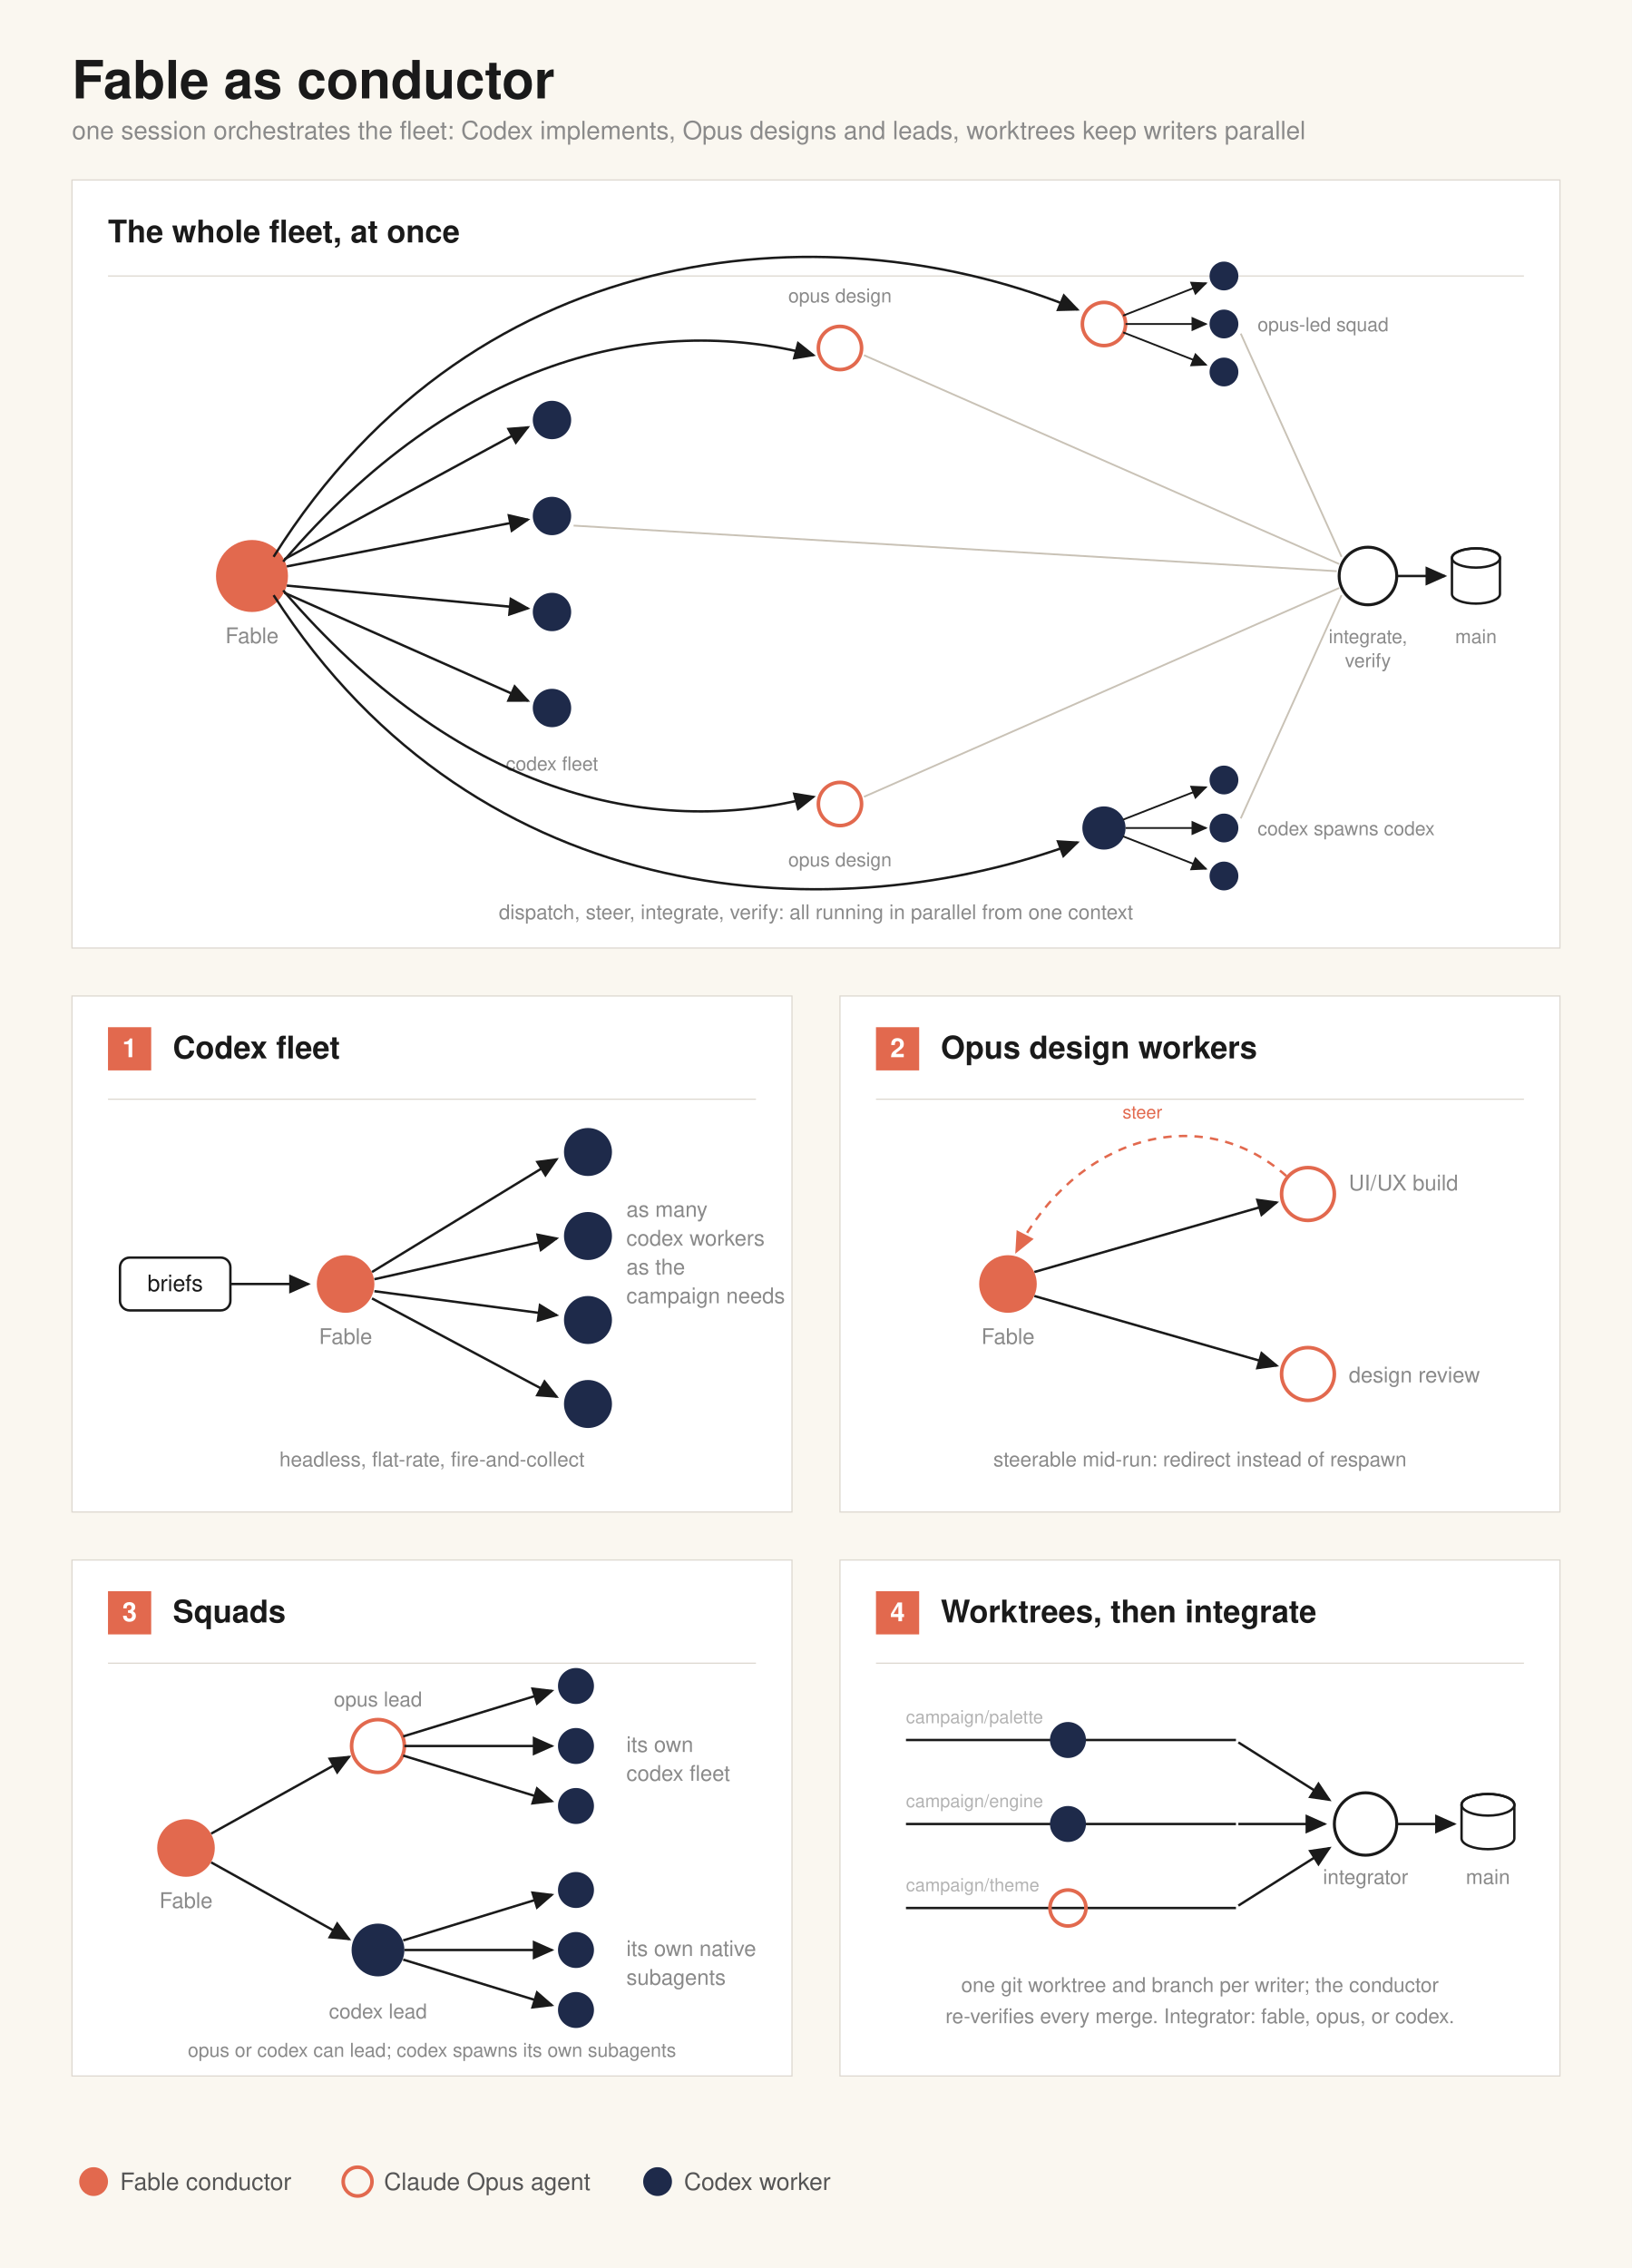
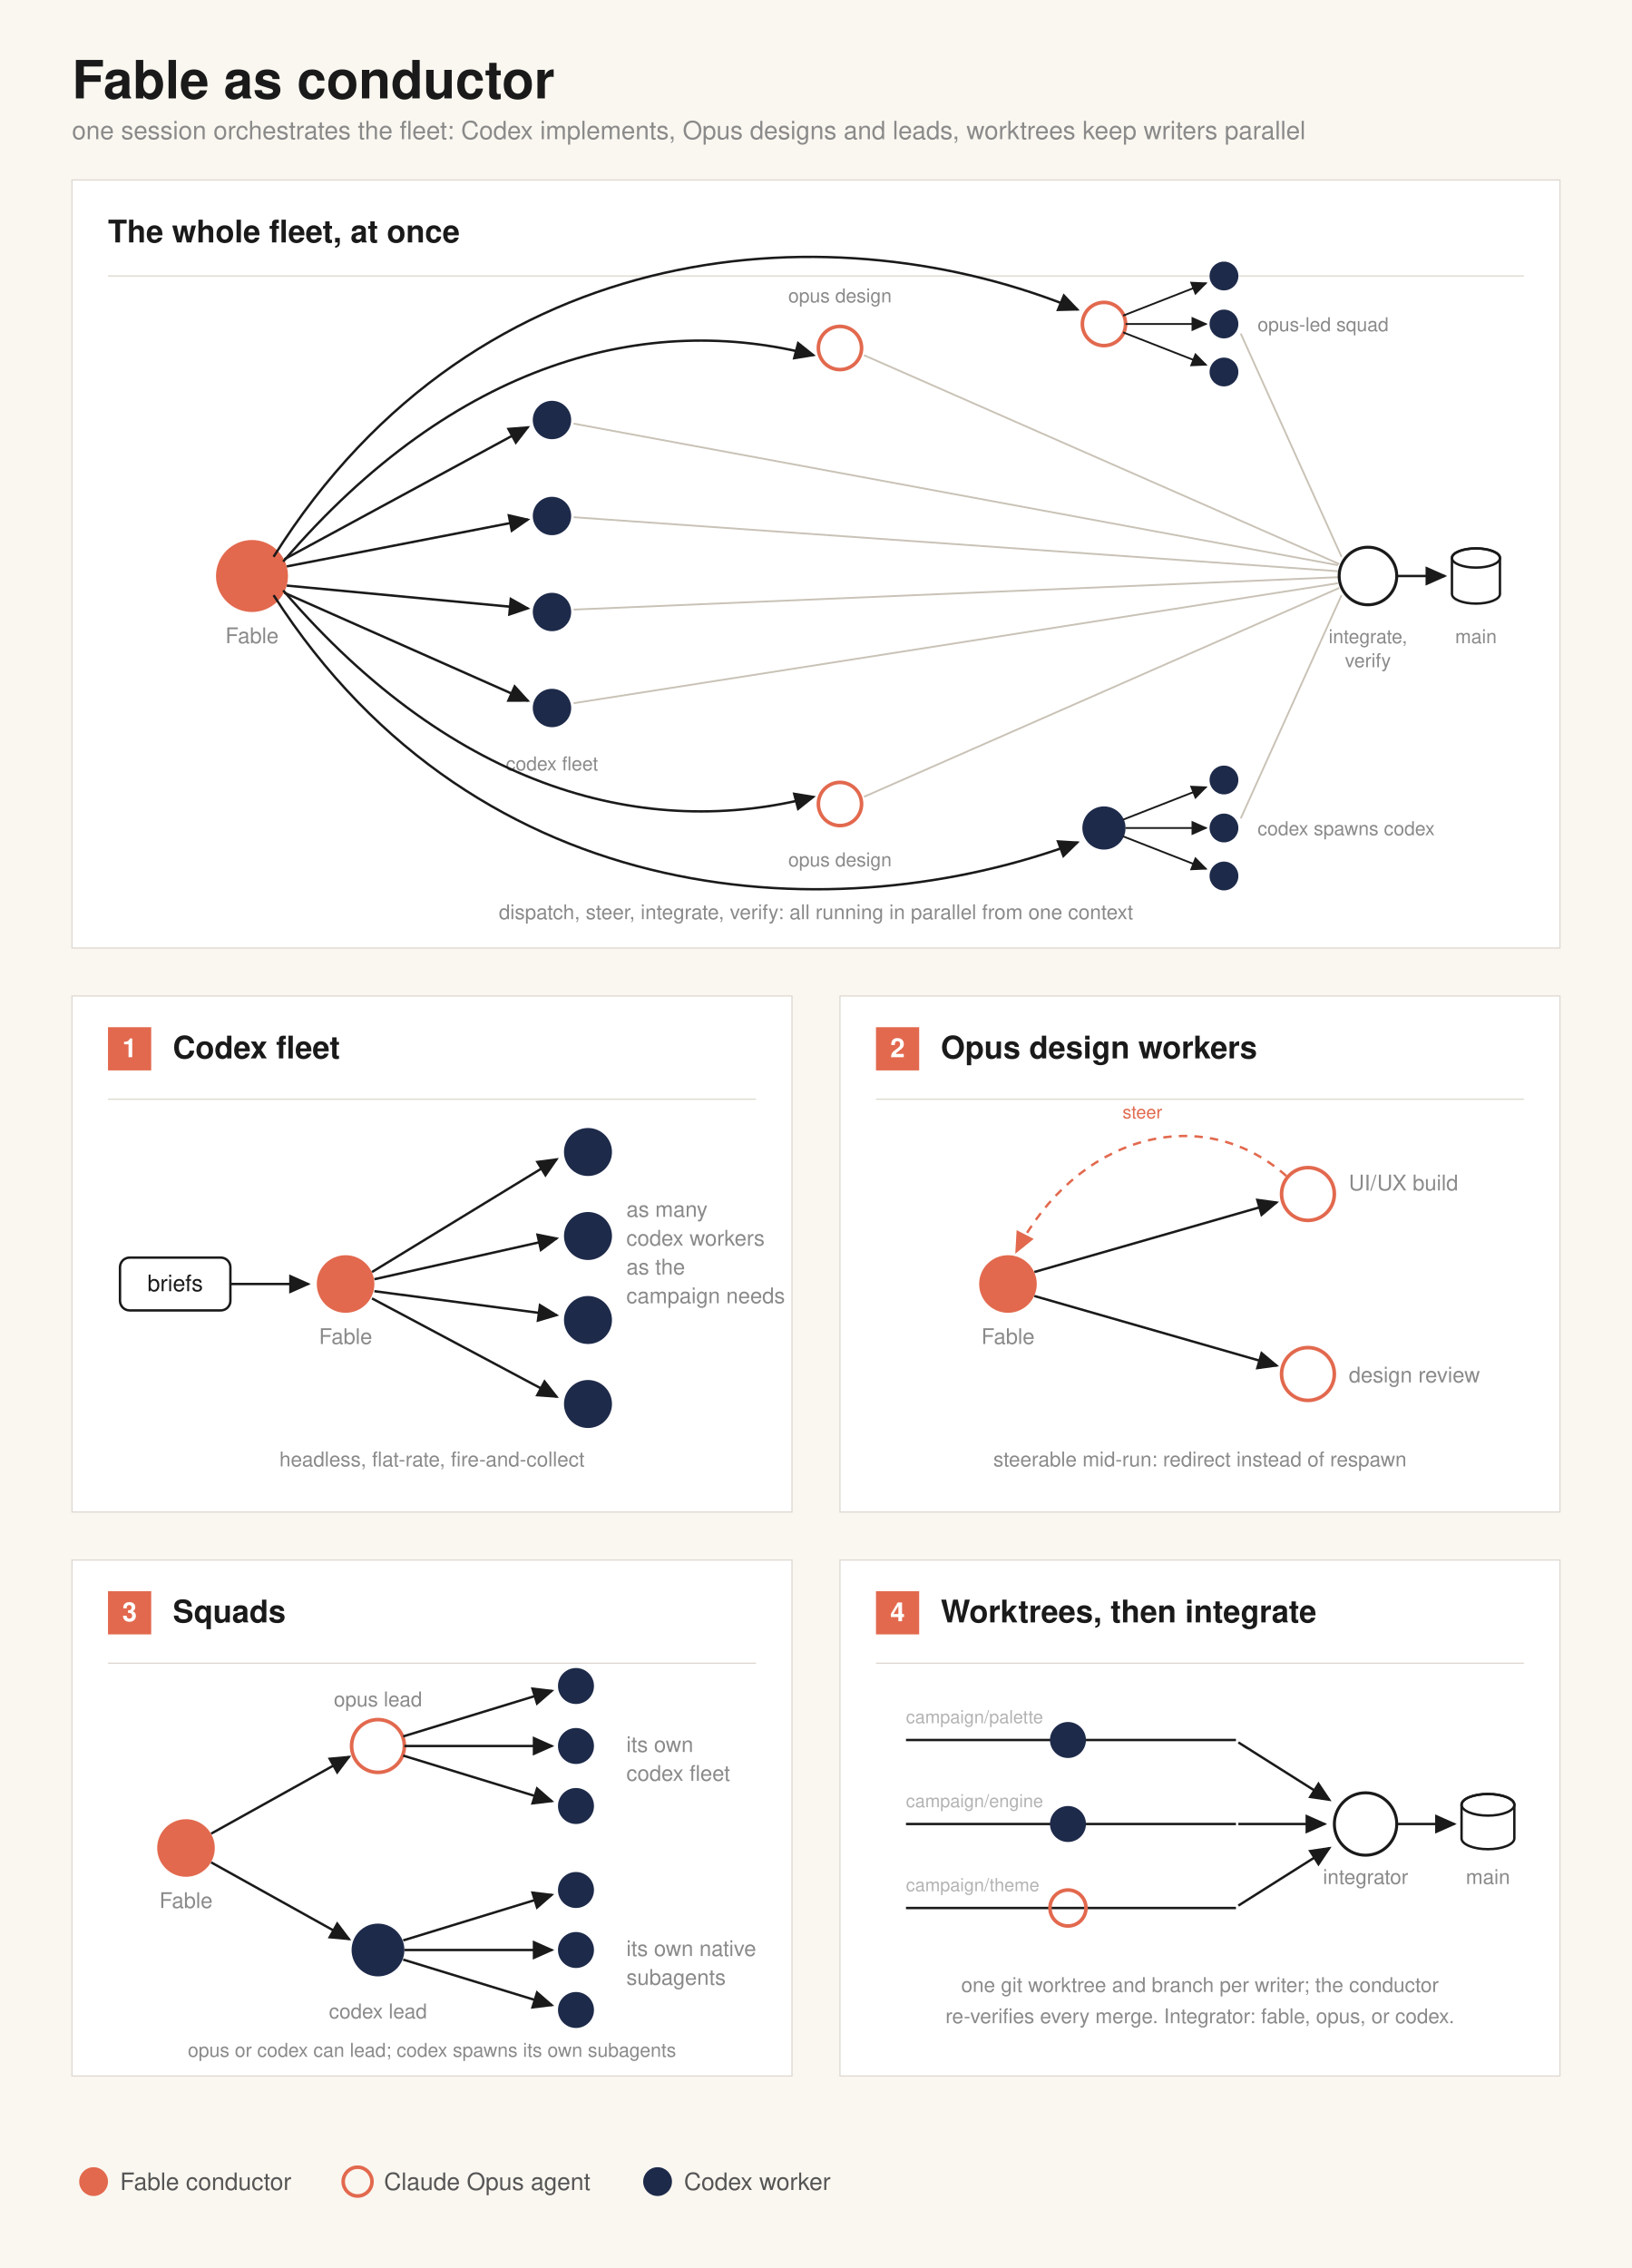
<svg xmlns="http://www.w3.org/2000/svg" viewBox="0 0 1360 1890" font-family="Helvetica Neue, Helvetica, Arial, sans-serif">
  <defs>
    <marker id="a" markerWidth="9" markerHeight="8" refX="8" refY="4" orient="auto">
      <path d="M0,0 L9,4 L0,8 z" fill="#1a1a1a" />
    </marker>
    <marker id="ao" markerWidth="9" markerHeight="8" refX="8" refY="4" orient="auto">
      <path d="M0,0 L9,4 L0,8 z" fill="#e2694e" />
    </marker>
    <marker id="ag" markerWidth="9" markerHeight="8" refX="8" refY="4" orient="auto">
      <path d="M0,0 L9,4 L0,8 z" fill="#b3b3b3" />
    </marker>
  </defs>
  <rect width="1360" height="1890" fill="#faf7f0" />
  <text x="60" y="82" font-size="44" font-weight="700" fill="#1a1a1a">Fable as conductor</text>
  <text x="60" y="116" font-size="21" fill="#8a8a8a">one session orchestrates the fleet: Codex implements, Opus designs and leads, worktrees keep writers parallel</text>
  <g transform="translate(60,150)">
    <rect width="1240" height="640" fill="#ffffff" stroke="#ddd8d0" />
    <text x="30" y="52" font-size="26" font-weight="700" fill="#1a1a1a">The whole fleet, at once</text>
    <line x1="30" y1="80" x2="1210" y2="80" stroke="#ddd8d0" />
    <circle cx="150" cy="330" r="30" fill="#e2694e" />
    <text x="150" y="386" font-size="18" fill="#8a8a8a" text-anchor="middle">Fable</text>
    <circle cx="400" cy="200" r="16" fill="#1e2a4a" />
    <circle cx="400" cy="280" r="16" fill="#1e2a4a" />
    <circle cx="400" cy="360" r="16" fill="#1e2a4a" />
    <circle cx="400" cy="440" r="16" fill="#1e2a4a" />
    <text x="400" y="492" font-size="16" fill="#8a8a8a" text-anchor="middle">codex fleet</text>
    <line x1="177" y1="316" x2="380" y2="206" stroke="#1a1a1a" stroke-width="2" marker-end="url(#a)" />
    <line x1="179" y1="322" x2="380" y2="283" stroke="#1a1a1a" stroke-width="2" marker-end="url(#a)" />
    <line x1="179" y1="338" x2="380" y2="357" stroke="#1a1a1a" stroke-width="2" marker-end="url(#a)" />
    <line x1="177" y1="344" x2="380" y2="434" stroke="#1a1a1a" stroke-width="2" marker-end="url(#a)" />
    <circle cx="640" cy="140" r="18" fill="none" stroke="#e2694e" stroke-width="3" />
    <circle cx="640" cy="520" r="18" fill="none" stroke="#e2694e" stroke-width="3" />
    <text x="640" y="102" font-size="16" fill="#8a8a8a" text-anchor="middle">opus design</text>
    <text x="640" y="572" font-size="16" fill="#8a8a8a" text-anchor="middle">opus design</text>
    <path d="M176,318 C 320,150 480,110 618,146" fill="none" stroke="#1a1a1a" stroke-width="2" marker-end="url(#a)" />
    <path d="M176,342 C 320,510 480,550 618,514" fill="none" stroke="#1a1a1a" stroke-width="2" marker-end="url(#a)" />
    <circle cx="860" cy="120" r="18" fill="none" stroke="#e2694e" stroke-width="3" />
    <circle cx="960" cy="80" r="12" fill="#1e2a4a" />
    <circle cx="960" cy="120" r="12" fill="#1e2a4a" />
    <circle cx="960" cy="160" r="12" fill="#1e2a4a" />
    <circle cx="860" cy="540" r="18" fill="#1e2a4a" />
    <circle cx="960" cy="500" r="12" fill="#1e2a4a" />
    <circle cx="960" cy="540" r="12" fill="#1e2a4a" />
    <circle cx="960" cy="580" r="12" fill="#1e2a4a" />
    <text x="988" y="126" font-size="16" fill="#8a8a8a">opus-led squad</text>
    <text x="988" y="546" font-size="16" fill="#8a8a8a">codex spawns codex</text>
    <path d="M168,314 C 340,40 640,26 838,108" fill="none" stroke="#1a1a1a" stroke-width="2" marker-end="url(#a)" />
    <path d="M168,346 C 340,614 640,626 838,552" fill="none" stroke="#1a1a1a" stroke-width="2" marker-end="url(#a)" />
    <line x1="876" y1="113" x2="945" y2="86" stroke="#1a1a1a" stroke-width="1.5" marker-end="url(#a)" />
    <line x1="878" y1="120" x2="945" y2="120" stroke="#1a1a1a" stroke-width="1.5" marker-end="url(#a)" />
    <line x1="876" y1="127" x2="945" y2="154" stroke="#1a1a1a" stroke-width="1.5" marker-end="url(#a)" />
    <line x1="876" y1="533" x2="945" y2="506" stroke="#1a1a1a" stroke-width="1.5" marker-end="url(#a)" />
    <line x1="878" y1="540" x2="945" y2="540" stroke="#1a1a1a" stroke-width="1.5" marker-end="url(#a)" />
    <line x1="876" y1="547" x2="945" y2="574" stroke="#1a1a1a" stroke-width="1.5" marker-end="url(#a)" />
-     <line x1="418" y1="288" x2="1054" y2="326" stroke="#c9c2b6" stroke-width="1.5" />
+     <line x1="418" y1="203" x2="1055" y2="321" stroke="#c9c2b6" stroke-width="1.5" />
+     <line x1="418" y1="281" x2="1055" y2="326" stroke="#c9c2b6" stroke-width="1.5" />
+     <line x1="418" y1="358" x2="1055" y2="331" stroke="#c9c2b6" stroke-width="1.5" />
+     <line x1="418" y1="436" x2="1055" y2="336" stroke="#c9c2b6" stroke-width="1.5" />
    <line x1="660" y1="146" x2="1056" y2="320" stroke="#c9c2b6" stroke-width="1.5" />
    <line x1="660" y1="514" x2="1056" y2="340" stroke="#c9c2b6" stroke-width="1.5" />
    <line x1="974" y1="128" x2="1058" y2="314" stroke="#c9c2b6" stroke-width="1.5" />
    <line x1="974" y1="532" x2="1058" y2="346" stroke="#c9c2b6" stroke-width="1.5" />
    <circle cx="1080" cy="330" r="24" fill="none" stroke="#1a1a1a" stroke-width="2.5" />
    <text x="1080" y="386" font-size="16" fill="#8a8a8a" text-anchor="middle">integrate,</text>
    <text x="1080" y="406" font-size="16" fill="#8a8a8a" text-anchor="middle">verify</text>
    <line x1="1104" y1="330" x2="1144" y2="330" stroke="#1a1a1a" stroke-width="2" marker-end="url(#a)" />
    <path d="M1150,315 a20,8 0 0,1 40,0 v30 a20,8 0 0,1 -40,0 z" fill="none" stroke="#1a1a1a" stroke-width="2" />
    <ellipse cx="1170" cy="315" rx="20" ry="8" fill="none" stroke="#1a1a1a" stroke-width="2" />
    <text x="1170" y="386" font-size="16" fill="#8a8a8a" text-anchor="middle">main</text>
    <text x="620" y="616" font-size="17" fill="#8a8a8a" text-anchor="middle">dispatch, steer, integrate, verify: all running in parallel from one context</text>
  </g>
  <g transform="translate(60,830)">
    <rect width="600" height="430" fill="#ffffff" stroke="#ddd8d0" />
    <rect x="30" y="26" width="36" height="36" fill="#e2694e" />
    <text x="48" y="51" font-size="22" font-weight="700" fill="#fff" text-anchor="middle">1</text>
    <text x="84" y="52" font-size="26" font-weight="700" fill="#1a1a1a">Codex fleet</text>
    <line x1="30" y1="86" x2="570" y2="86" stroke="#ddd8d0" />
    <rect x="40" y="218" width="92" height="44" rx="8" fill="none" stroke="#1a1a1a" stroke-width="2" />
    <text x="86" y="246" font-size="19" fill="#1a1a1a" text-anchor="middle">briefs</text>
    <circle cx="228" cy="240" r="24" fill="#e2694e" />
    <text x="228" y="290" font-size="18" fill="#8a8a8a" text-anchor="middle">Fable</text>
    <line x1="132" y1="240" x2="197" y2="240" stroke="#1a1a1a" stroke-width="2" marker-end="url(#a)" />
    <circle cx="430" cy="130" r="20" fill="#1e2a4a" />
    <circle cx="430" cy="200" r="20" fill="#1e2a4a" />
    <circle cx="430" cy="270" r="20" fill="#1e2a4a" />
    <circle cx="430" cy="340" r="20" fill="#1e2a4a" />
    <line x1="250" y1="230" x2="404" y2="136" stroke="#1a1a1a" stroke-width="2" marker-end="url(#a)" />
    <line x1="252" y1="236" x2="404" y2="202" stroke="#1a1a1a" stroke-width="2" marker-end="url(#a)" />
    <line x1="252" y1="246" x2="404" y2="266" stroke="#1a1a1a" stroke-width="2" marker-end="url(#a)" />
    <line x1="250" y1="252" x2="404" y2="334" stroke="#1a1a1a" stroke-width="2" marker-end="url(#a)" />
    <text x="462" y="184" font-size="18" fill="#8a8a8a">as many</text>
    <text x="462" y="208" font-size="18" fill="#8a8a8a">codex workers</text>
    <text x="462" y="232" font-size="18" fill="#8a8a8a">as the</text>
    <text x="462" y="256" font-size="18" fill="#8a8a8a">campaign needs</text>
    <text x="300" y="392" font-size="17" fill="#8a8a8a" text-anchor="middle">headless, flat-rate, fire-and-collect</text>
  </g>
  <g transform="translate(700,830)">
    <rect width="600" height="430" fill="#ffffff" stroke="#ddd8d0" />
    <rect x="30" y="26" width="36" height="36" fill="#e2694e" />
    <text x="48" y="51" font-size="22" font-weight="700" fill="#fff" text-anchor="middle">2</text>
    <text x="84" y="52" font-size="26" font-weight="700" fill="#1a1a1a">Opus design workers</text>
    <line x1="30" y1="86" x2="570" y2="86" stroke="#ddd8d0" />
    <circle cx="140" cy="240" r="24" fill="#e2694e" />
    <text x="140" y="290" font-size="18" fill="#8a8a8a" text-anchor="middle">Fable</text>
    <circle cx="390" cy="165" r="22" fill="none" stroke="#e2694e" stroke-width="3" />
    <circle cx="390" cy="315" r="22" fill="none" stroke="#e2694e" stroke-width="3" />
    <text x="424" y="162" font-size="18" fill="#8a8a8a">UI/UX build</text>
    <text x="424" y="322" font-size="18" fill="#8a8a8a">design review</text>
    <line x1="162" y1="230" x2="364" y2="172" stroke="#1a1a1a" stroke-width="2" marker-end="url(#a)" />
    <line x1="162" y1="250" x2="364" y2="308" stroke="#1a1a1a" stroke-width="2" marker-end="url(#a)" />
    <path d="M372,150 C 300,86 196,118 147,213" fill="none" stroke="#e2694e" stroke-width="2" stroke-dasharray="7,6" marker-end="url(#ao)" />
    <text x="252" y="102" font-size="15" fill="#e2694e" text-anchor="middle">steer</text>
    <text x="300" y="392" font-size="17" fill="#8a8a8a" text-anchor="middle">steerable mid-run: redirect instead of respawn</text>
  </g>
  <g transform="translate(60,1300)">
    <rect width="600" height="430" fill="#ffffff" stroke="#ddd8d0" />
    <rect x="30" y="26" width="36" height="36" fill="#e2694e" />
    <text x="48" y="51" font-size="22" font-weight="700" fill="#fff" text-anchor="middle">3</text>
    <text x="84" y="52" font-size="26" font-weight="700" fill="#1a1a1a">Squads</text>
    <line x1="30" y1="86" x2="570" y2="86" stroke="#ddd8d0" />
    <circle cx="95" cy="240" r="24" fill="#e2694e" />
    <text x="95" y="290" font-size="18" fill="#8a8a8a" text-anchor="middle">Fable</text>
    <circle cx="255" cy="155" r="22" fill="none" stroke="#e2694e" stroke-width="3" />
    <circle cx="255" cy="325" r="22" fill="#1e2a4a" />
    <text x="255" y="122" font-size="17" fill="#8a8a8a" text-anchor="middle">opus lead</text>
    <text x="255" y="382" font-size="17" fill="#8a8a8a" text-anchor="middle">codex lead</text>
    <line x1="116" y1="228" x2="231" y2="164" stroke="#1a1a1a" stroke-width="2" marker-end="url(#a)" />
    <line x1="116" y1="252" x2="231" y2="316" stroke="#1a1a1a" stroke-width="2" marker-end="url(#a)" />
    <circle cx="420" cy="105" r="15" fill="#1e2a4a" />
    <circle cx="420" cy="155" r="15" fill="#1e2a4a" />
    <circle cx="420" cy="205" r="15" fill="#1e2a4a" />
    <circle cx="420" cy="275" r="15" fill="#1e2a4a" />
    <circle cx="420" cy="325" r="15" fill="#1e2a4a" />
    <circle cx="420" cy="375" r="15" fill="#1e2a4a" />
    <line x1="276" y1="147" x2="400" y2="109" stroke="#1a1a1a" stroke-width="2" marker-end="url(#a)" />
    <line x1="277" y1="155" x2="400" y2="155" stroke="#1a1a1a" stroke-width="2" marker-end="url(#a)" />
    <line x1="276" y1="163" x2="400" y2="201" stroke="#1a1a1a" stroke-width="2" marker-end="url(#a)" />
    <line x1="276" y1="317" x2="400" y2="279" stroke="#1a1a1a" stroke-width="2" marker-end="url(#a)" />
    <line x1="277" y1="325" x2="400" y2="325" stroke="#1a1a1a" stroke-width="2" marker-end="url(#a)" />
    <line x1="276" y1="333" x2="400" y2="371" stroke="#1a1a1a" stroke-width="2" marker-end="url(#a)" />
    <text x="462" y="160" font-size="18" fill="#8a8a8a">its own</text>
    <text x="462" y="184" font-size="18" fill="#8a8a8a">codex fleet</text>
    <text x="462" y="330" font-size="18" fill="#8a8a8a">its own native</text>
    <text x="462" y="354" font-size="18" fill="#8a8a8a">subagents</text>
    <text x="300" y="414" font-size="16" fill="#8a8a8a" text-anchor="middle">opus or codex can lead; codex spawns its own subagents</text>
  </g>
  <g transform="translate(700,1300)">
    <rect width="600" height="430" fill="#ffffff" stroke="#ddd8d0" />
    <rect x="30" y="26" width="36" height="36" fill="#e2694e" />
    <text x="48" y="51" font-size="22" font-weight="700" fill="#fff" text-anchor="middle">4</text>
    <text x="84" y="52" font-size="26" font-weight="700" fill="#1a1a1a">Worktrees, then integrate</text>
    <line x1="30" y1="86" x2="570" y2="86" stroke="#ddd8d0" />
    <line x1="55" y1="150" x2="330" y2="150" stroke="#1a1a1a" stroke-width="2" />
    <line x1="55" y1="220" x2="330" y2="220" stroke="#1a1a1a" stroke-width="2" />
    <line x1="55" y1="290" x2="330" y2="290" stroke="#1a1a1a" stroke-width="2" />
    <circle cx="190" cy="150" r="15" fill="#1e2a4a" />
    <circle cx="190" cy="220" r="15" fill="#1e2a4a" />
    <circle cx="190" cy="290" r="15" fill="none" stroke="#e2694e" stroke-width="3" />
    <text x="55" y="136" font-size="15" fill="#b3b3b3">campaign/palette</text>
    <text x="55" y="206" font-size="15" fill="#b3b3b3">campaign/engine</text>
    <text x="55" y="276" font-size="15" fill="#b3b3b3">campaign/theme</text>
    <line x1="332" y1="152" x2="408" y2="200" stroke="#1a1a1a" stroke-width="2" marker-end="url(#a)" />
    <line x1="332" y1="220" x2="404" y2="220" stroke="#1a1a1a" stroke-width="2" marker-end="url(#a)" />
    <line x1="332" y1="288" x2="408" y2="240" stroke="#1a1a1a" stroke-width="2" marker-end="url(#a)" />
    <circle cx="438" cy="220" r="26" fill="none" stroke="#1a1a1a" stroke-width="2.5" />
    <text x="438" y="270" font-size="17" fill="#8a8a8a" text-anchor="middle">integrator</text>
    <line x1="464" y1="220" x2="512" y2="220" stroke="#1a1a1a" stroke-width="2" marker-end="url(#a)" />
    <path d="M518,204 a22,9 0 0,1 44,0 v28 a22,9 0 0,1 -44,0 z" fill="none" stroke="#1a1a1a" stroke-width="2" />
    <ellipse cx="540" cy="204" rx="22" ry="9" fill="none" stroke="#1a1a1a" stroke-width="2" />
    <text x="540" y="270" font-size="17" fill="#8a8a8a" text-anchor="middle">main</text>
    <text x="300" y="360" font-size="17" fill="#8a8a8a" text-anchor="middle">one git worktree and branch per writer; the conductor</text>
    <text x="300" y="386" font-size="17" fill="#8a8a8a" text-anchor="middle">re-verifies every merge. Integrator: fable, opus, or codex.</text>
  </g>
  <g transform="translate(66,1818)">
    <circle cx="12" cy="0" r="12" fill="#e2694e" />
    <text x="34" y="7" font-size="20" fill="#555">Fable conductor</text>
    <circle cx="232" cy="0" r="12" fill="none" stroke="#e2694e" stroke-width="3" />
    <text x="254" y="7" font-size="20" fill="#555">Claude Opus agent</text>
    <circle cx="482" cy="0" r="12" fill="#1e2a4a" />
    <text x="504" y="7" font-size="20" fill="#555">Codex worker</text>
  </g>
</svg>
